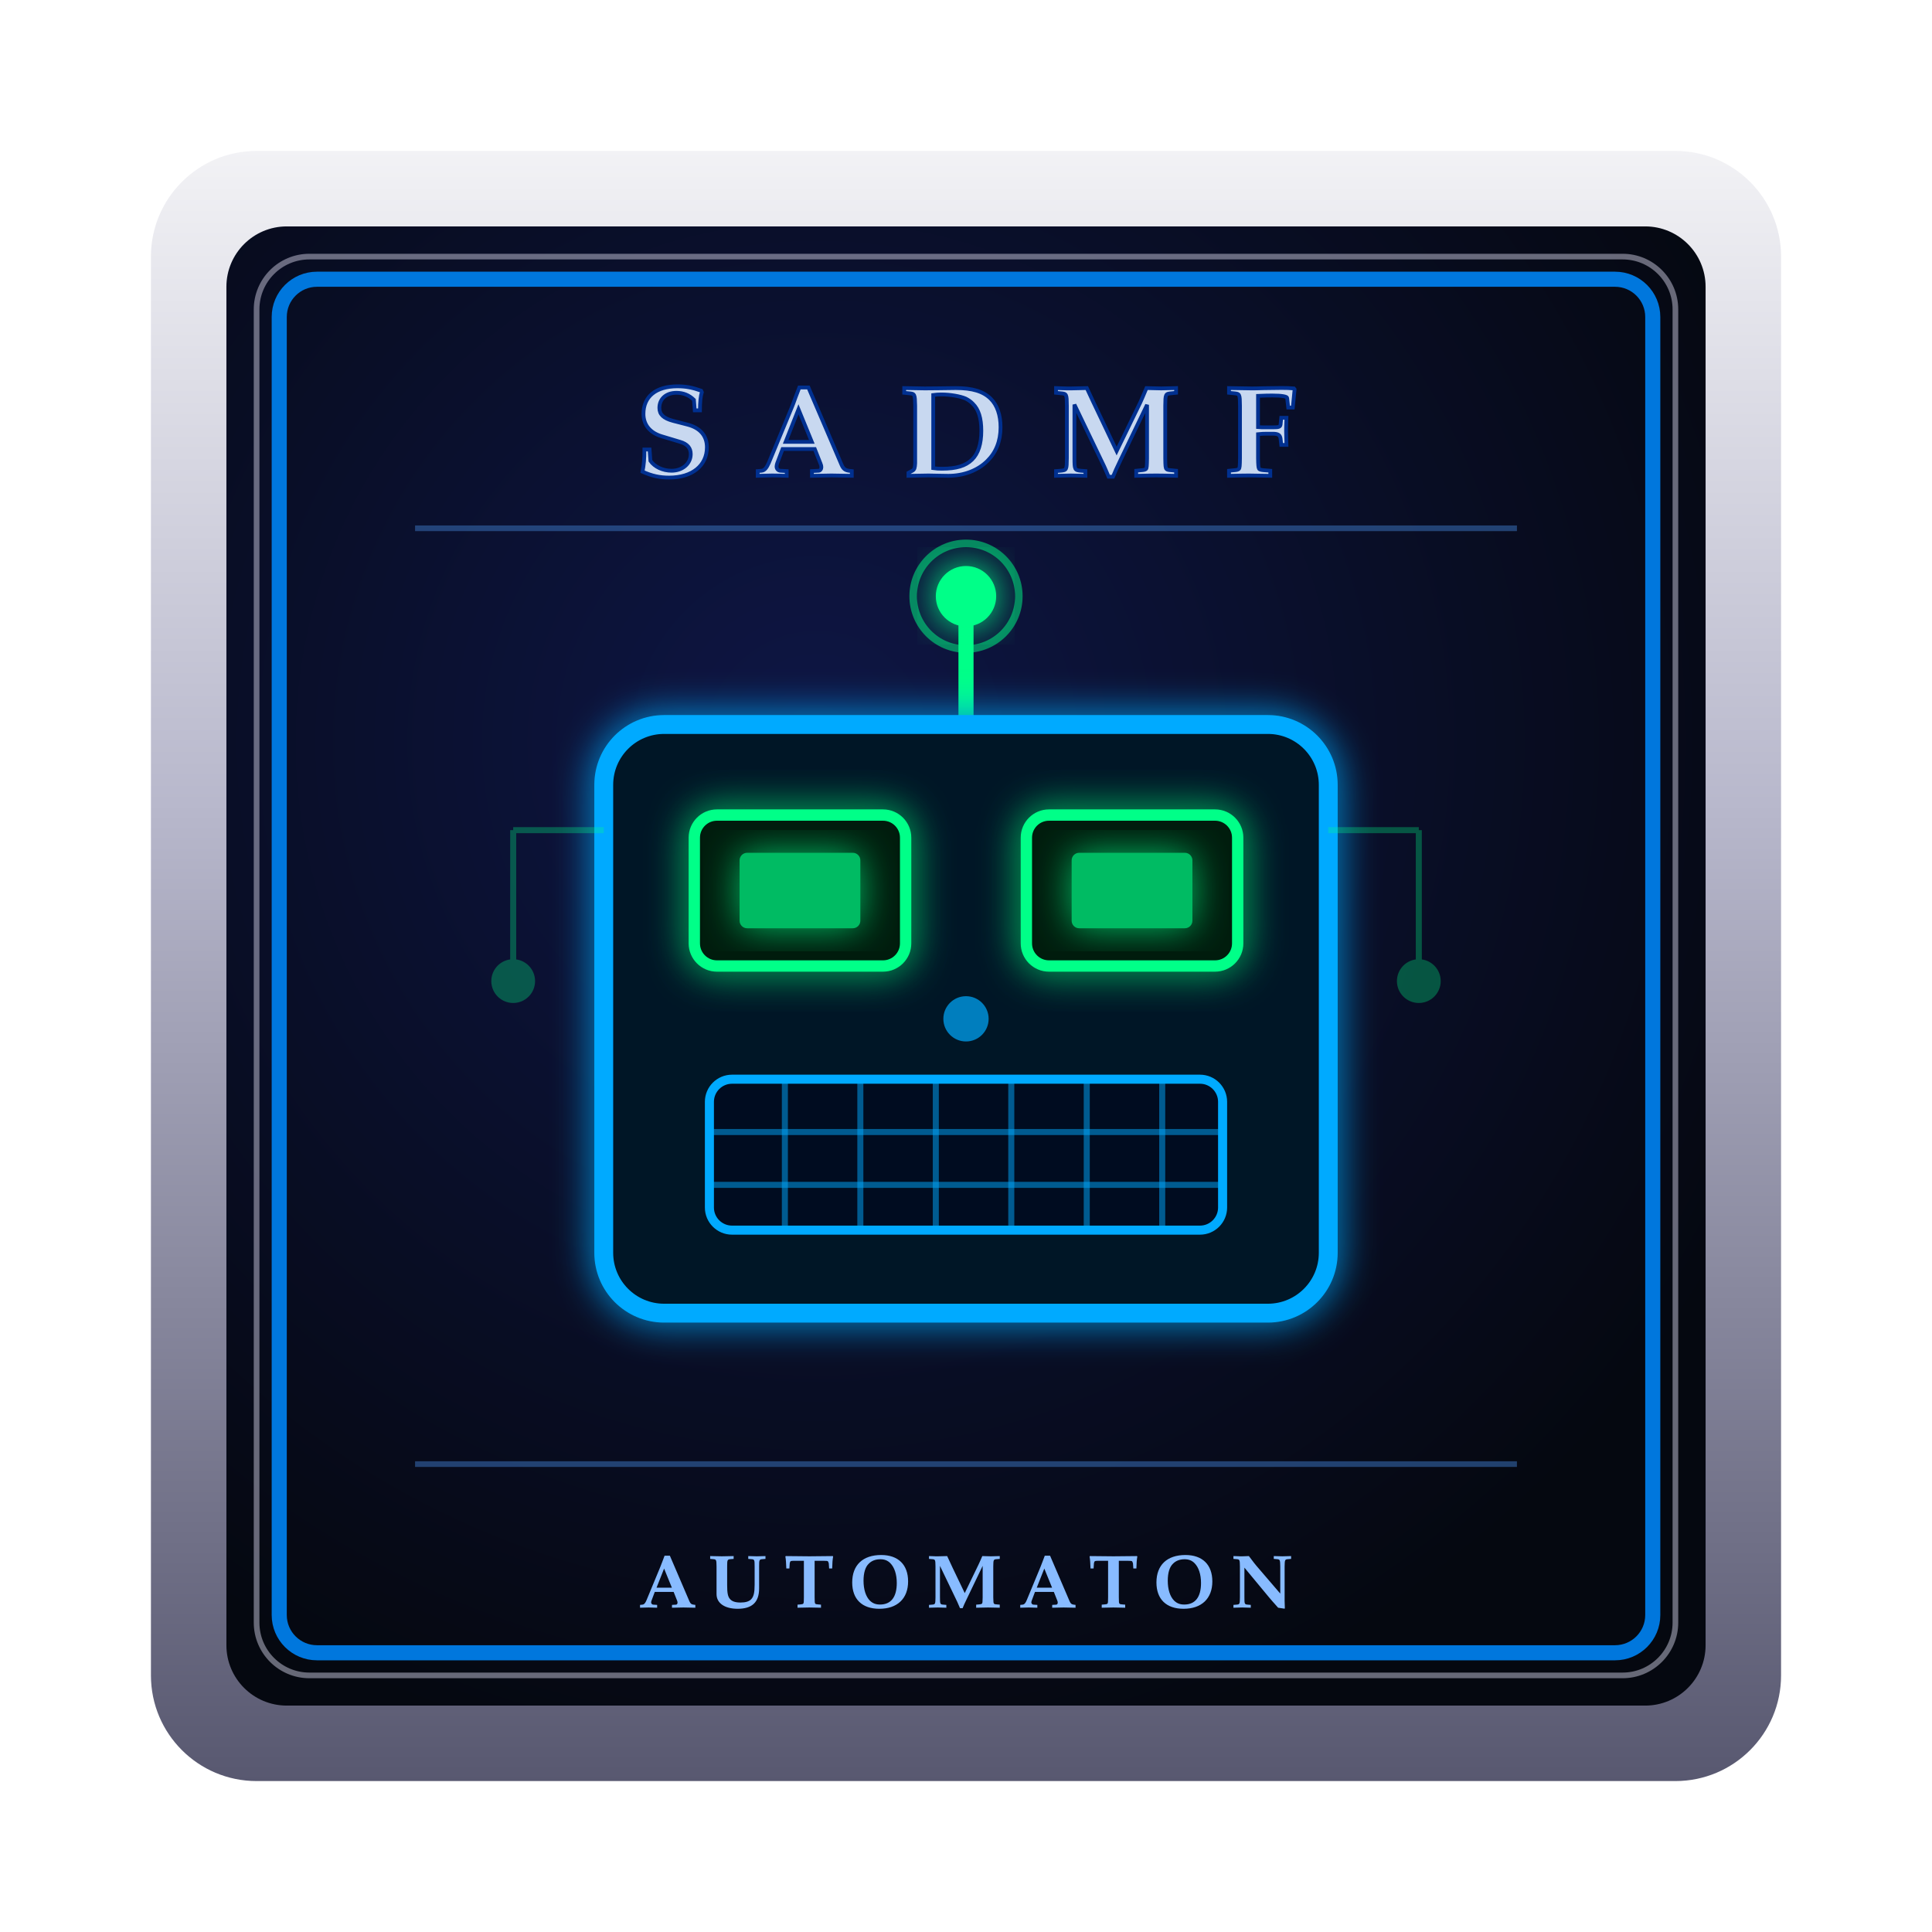
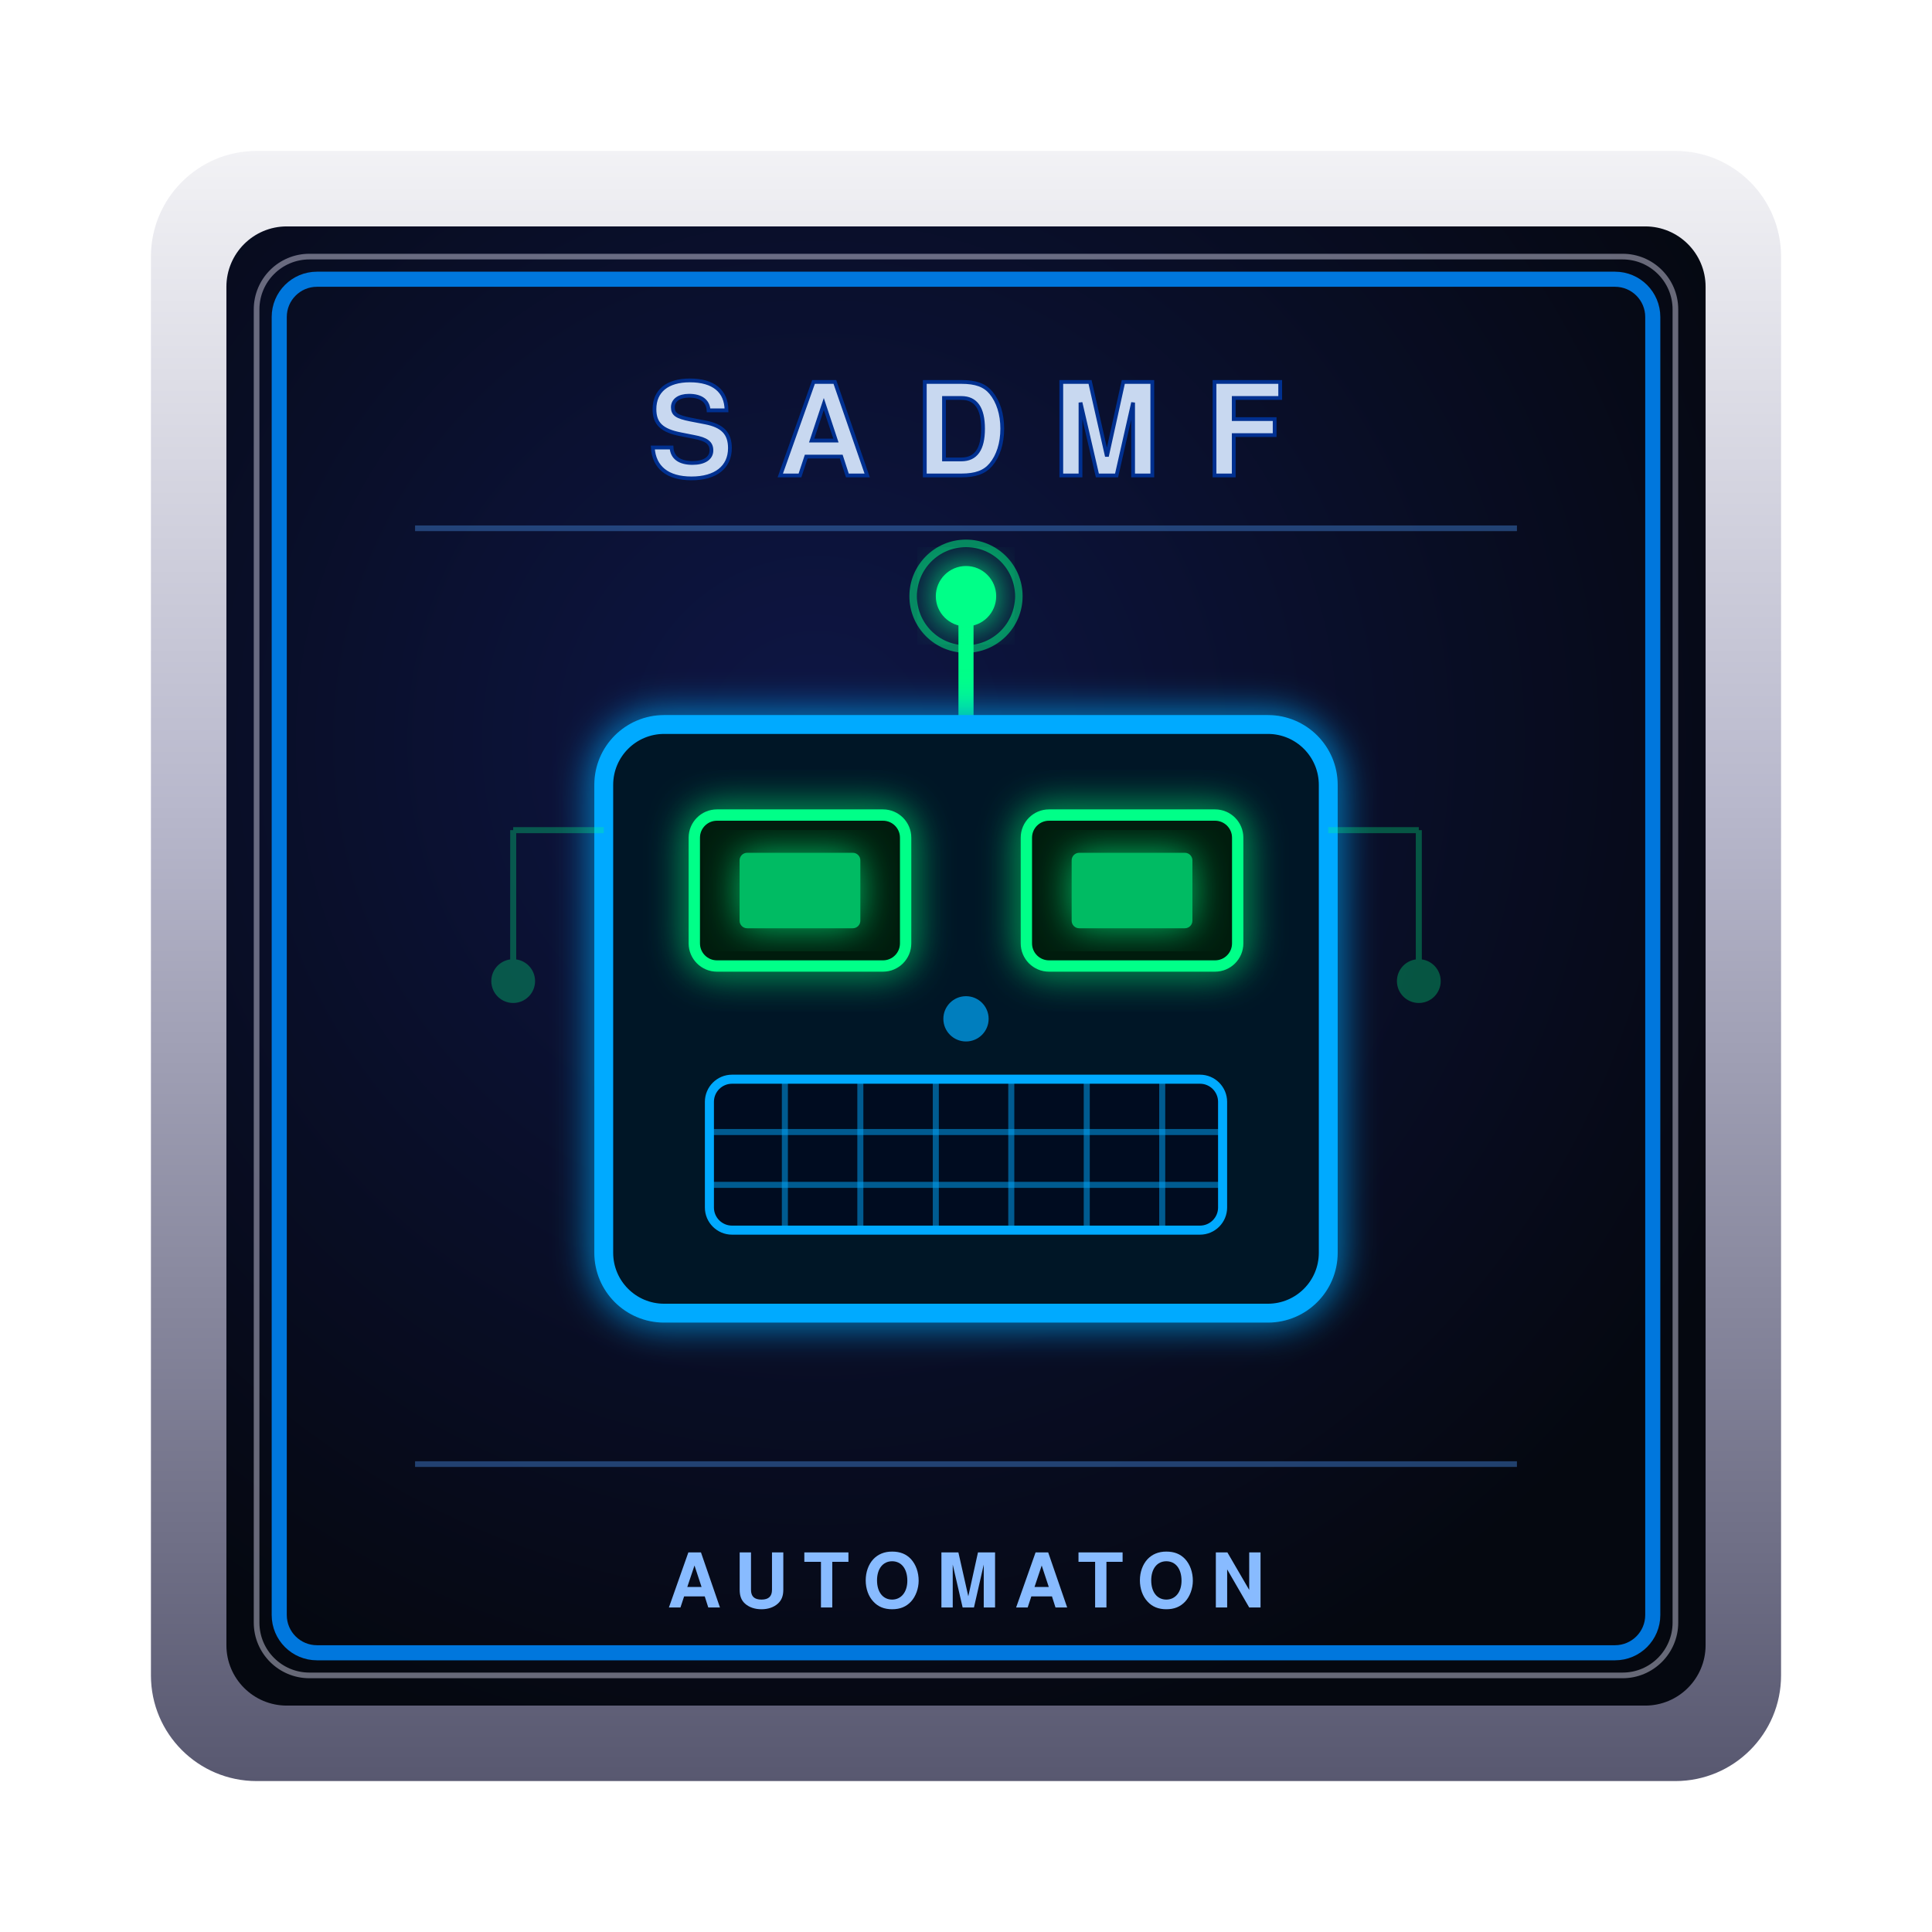
<svg xmlns="http://www.w3.org/2000/svg" viewBox="0 0 256 256" role="img" aria-label="SADMF AUTOMATON Agent Certification Badge">
  <defs>
    <linearGradient id="au-silver" x1="0" y1="0" x2="0" y2="1">
      <stop offset="0%" stop-color="#f2f2f5" />
      <stop offset="40%" stop-color="#b8b8cc" />
      <stop offset="100%" stop-color="#585870" />
    </linearGradient>
    <radialGradient id="au-space" cx="40%" cy="35%" r="70%">
      <stop offset="0%" stop-color="#0e1645" />
      <stop offset="100%" stop-color="#050810" />
    </radialGradient>
    <filter id="au-glow" x="-30%" y="-30%" width="160%" height="160%">
      <feGaussianBlur stdDeviation="2.5" result="blur" />
      <feMerge>
        <feMergeNode in="blur" />
        <feMergeNode in="SourceGraphic" />
      </feMerge>
    </filter>
  </defs>
  <rect x="20" y="20" width="216" height="216" rx="14" ry="14" fill="url(#au-silver)" />
  <rect x="30" y="30" width="196" height="196" rx="8" ry="8" fill="url(#au-space)" />
  <rect x="37" y="37" width="182" height="182" rx="5" ry="5" fill="none" stroke="#0077dd" stroke-width="2" />
  <rect x="34" y="34" width="188" height="188" rx="7" ry="7" fill="none" stroke="#b8b8cc" stroke-width="0.75" opacity="0.55" />
-   <text x="128" y="63" text-anchor="middle" font-family="Georgia,'Palatino Linotype',serif" font-size="17" font-weight="bold" fill="#c8d8f0" letter-spacing="6" stroke="#003090" stroke-width="0.5">SADMF</text>
+   <text x="128" y="63" text-anchor="middle" font-family="'Trebuchet MS','Segoe UI',Helvetica,Arial,sans-serif" font-size="17" font-weight="bold" fill="#c8d8f0" letter-spacing="6" stroke="#003090" stroke-width="0.5">SADMF</text>
  <line x1="55" y1="70" x2="201" y2="70" stroke="#3366aa" stroke-width="0.75" opacity="0.6" />
  <line x1="128" y1="82" x2="128" y2="96" stroke="#00ff88" stroke-width="2" stroke-linecap="round" />
  <circle cx="128" cy="79" r="4" fill="#00ff88" filter="url(#au-glow)" />
  <circle cx="128" cy="79" r="7" fill="none" stroke="#00ff88" stroke-width="1" opacity="0.5" />
  <rect x="80" y="96" width="96" height="78" rx="8" ry="8" fill="#001428" stroke="#00aaff" stroke-width="2.5" filter="url(#au-glow)" />
  <rect x="92" y="108" width="28" height="20" rx="3" ry="3" fill="#001a0a" stroke="#00ff88" stroke-width="1.5" filter="url(#au-glow)" />
  <rect x="98" y="113" width="16" height="10" rx="1" fill="#00ff88" opacity="0.7" filter="url(#au-glow)" />
  <rect x="136" y="108" width="28" height="20" rx="3" ry="3" fill="#001a0a" stroke="#00ff88" stroke-width="1.5" filter="url(#au-glow)" />
  <rect x="142" y="113" width="16" height="10" rx="1" fill="#00ff88" opacity="0.7" filter="url(#au-glow)" />
  <circle cx="128" cy="135" r="3" fill="#00aaff" opacity="0.7" />
  <rect x="94" y="143" width="68" height="20" rx="3" ry="3" fill="#000c20" stroke="#00aaff" stroke-width="1.2" />
  <g stroke="#00aaff" stroke-width="0.8" opacity="0.5">
    <line x1="104" y1="143" x2="104" y2="163" />
    <line x1="114" y1="143" x2="114" y2="163" />
    <line x1="124" y1="143" x2="124" y2="163" />
    <line x1="134" y1="143" x2="134" y2="163" />
    <line x1="144" y1="143" x2="144" y2="163" />
    <line x1="154" y1="143" x2="154" y2="163" />
  </g>
  <g stroke="#00aaff" stroke-width="0.8" opacity="0.5">
    <line x1="94" y1="150" x2="162" y2="150" />
    <line x1="94" y1="157" x2="162" y2="157" />
  </g>
  <g stroke="#00ff88" stroke-width="0.8" fill="none" opacity="0.3">
    <line x1="80" y1="110" x2="68" y2="110" />
    <line x1="68" y1="110" x2="68" y2="130" />
    <circle cx="68" cy="130" r="2.5" fill="#00ff88" />
    <line x1="176" y1="110" x2="188" y2="110" />
    <line x1="188" y1="110" x2="188" y2="130" />
    <circle cx="188" cy="130" r="2.5" fill="#00ff88" />
  </g>
  <line x1="55" y1="194" x2="201" y2="194" stroke="#3366aa" stroke-width="0.75" opacity="0.6" />
-   <text x="128" y="213" text-anchor="middle" font-family="Georgia,'Palatino Linotype',serif" font-size="10" font-weight="bold" fill="#88bbff" letter-spacing="2">AUTOMATON</text>
+   <text x="128" y="213" text-anchor="middle" font-family="'Trebuchet MS','Segoe UI',Helvetica,Arial,sans-serif" font-size="10" font-weight="bold" fill="#88bbff" letter-spacing="2">AUTOMATON</text>
</svg>
